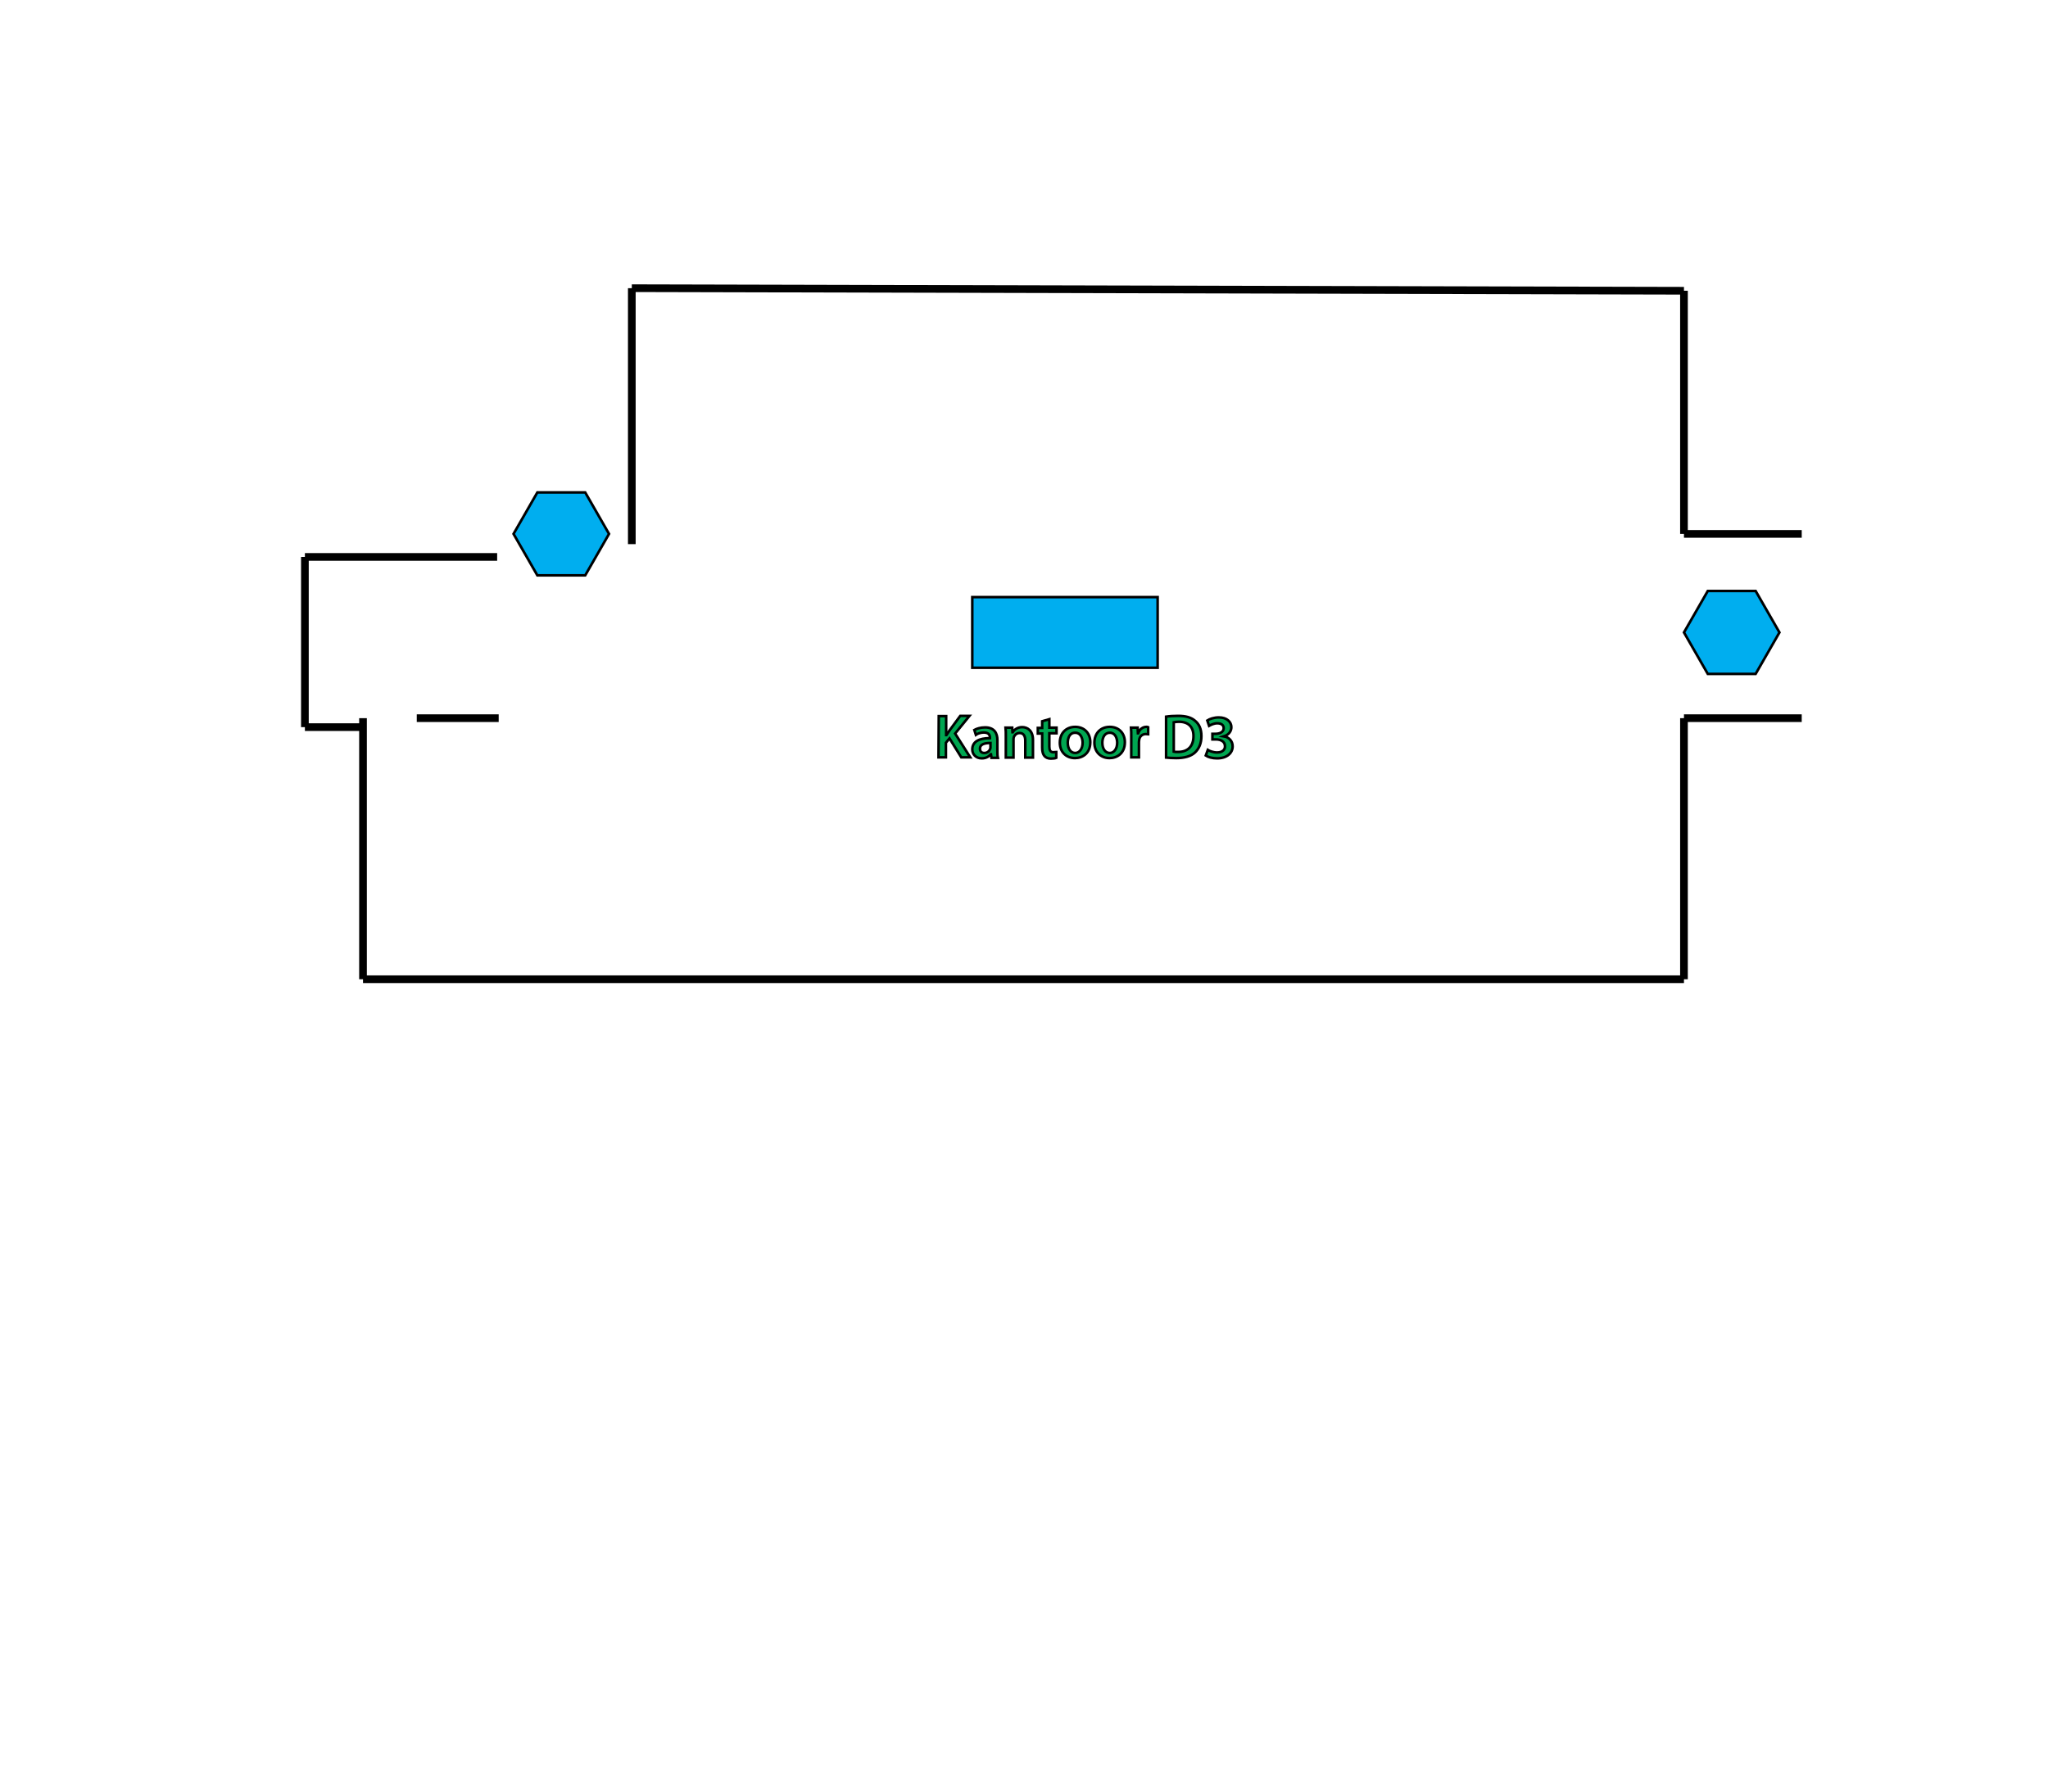
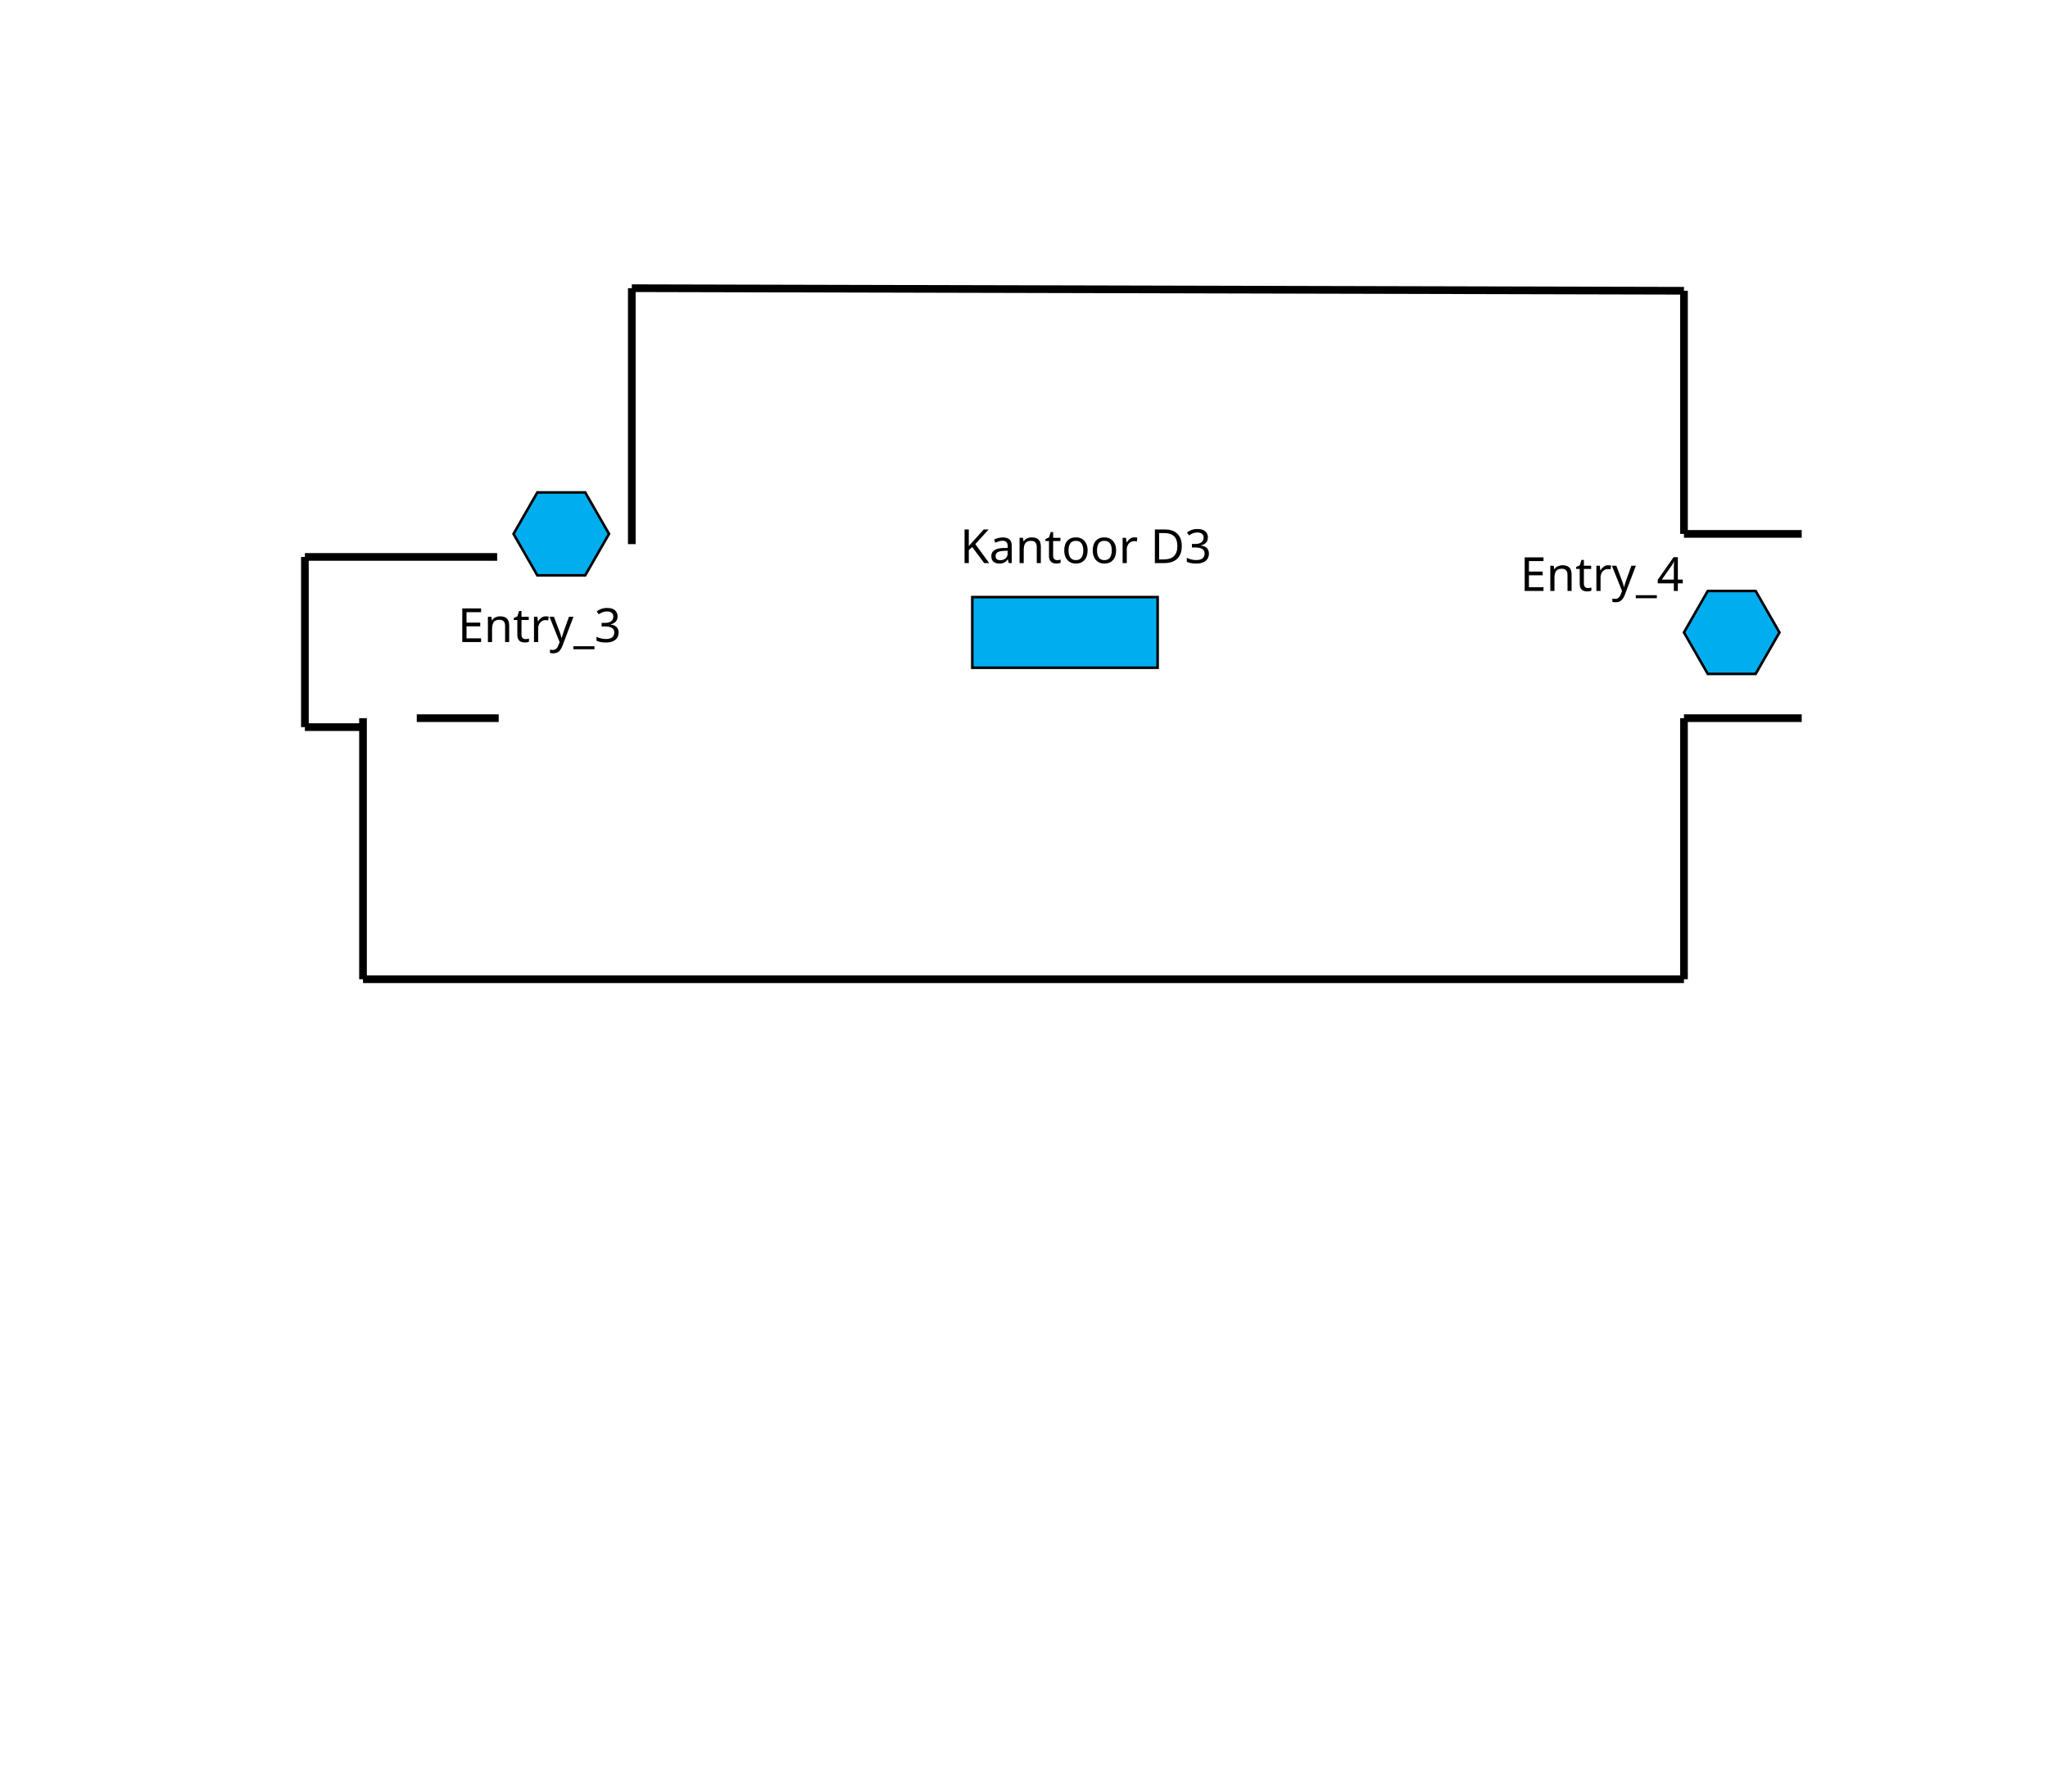
<svg xmlns="http://www.w3.org/2000/svg" version="1.1" id="Layer_1" x="0px" y="0px" viewBox="0 0 800 700" style="enable-background:new 0 0 800 700;" xml:space="preserve">
  <style type="text/css">
	.st0{fill:none;stroke:#000000;stroke-width:3;stroke-miterlimit:10;}
	.st1{fill:#00AEEF;stroke:#000000;stroke-miterlimit:10;}
- 	.st2{fill:#00A651;stroke:#000000;stroke-miterlimit:10;}
+ 	.st2{font-family:'MyriadPro-Semibold';}
+ 	.st3{font-size:18.392px;}
</style>
  <g>
    <path class="st0" d="M641.8,76.1" />
    <path class="st0" d="M463.8,76.1" />
    <path class="st0" d="M463.8,76.1" />
    <rect x="379.8" y="233.3" class="st1" width="72.4" height="27.6" id="d3" />
    <polygon class="st1" points="228.6,192.4 209.9,192.4 200.6,208.6 209.9,224.8 228.6,224.8 237.9,208.6  " id="2" />
    <polygon class="st1" points="685.8,230.9 667.1,230.9 657.8,247.1 667.1,263.3 685.8,263.3 695.1,247.1  " id="3" />
    <line class="st0" x1="703.8" y1="208.6" x2="657.8" y2="208.6" />
    <line class="st0" x1="657.8" y1="113.6" x2="657.8" y2="208.6" />
    <line class="st0" x1="246.8" y1="112.6" x2="657.8" y2="113.6" />
    <line class="st0" x1="246.8" y1="212.6" x2="246.8" y2="112.6" />
    <line class="st0" x1="119.1" y1="217.6" x2="194.2" y2="217.6" />
    <line class="st0" x1="119.1" y1="284.1" x2="141.8" y2="284.1" />
    <line class="st0" x1="141.8" y1="382.6" x2="141.8" y2="280.6" />
    <line class="st0" x1="657.8" y1="382.6" x2="141.8" y2="382.6" />
    <line class="st0" x1="657.8" y1="280.6" x2="703.8" y2="280.6" />
    <line class="st0" x1="657.8" y1="382.6" x2="657.8" y2="280.6" />
    <line class="st0" x1="162.8" y1="280.6" x2="194.8" y2="280.6" />
    <line class="st0" x1="119.1" y1="217.6" x2="119.1" y2="284.1" />
  </g>
-   <g class="st2">
-     <path d="M366.7,279.8h2.9v7.4h0.1c0.4-0.6,0.8-1.2,1.2-1.8l4.2-5.7h3.6l-5.6,6.9l5.9,9.3h-3.5l-4.6-7.4l-1.4,1.7v5.7h-2.9   L366.7,279.8L366.7,279.8z" />
-     <path d="M387.3,296l-0.2-1.3H387c-0.7,0.9-1.9,1.6-3.5,1.6c-2.4,0-3.7-1.7-3.7-3.5c0-3,2.6-4.4,6.9-4.4v-0.2c0-0.8-0.3-2-2.4-2   c-1.2,0-2.4,0.4-3.1,0.9l-0.6-1.9c0.9-0.5,2.4-1,4.2-1c3.7,0,4.8,2.4,4.8,4.9v4.2c0,1.1,0,2.1,0.2,2.8h-2.5V296z M386.9,290.3   c-2.1,0-4.1,0.4-4.1,2.2c0,1.2,0.7,1.7,1.7,1.7c1.2,0,2-0.8,2.3-1.6c0.1-0.2,0.1-0.5,0.1-0.6V290.3z" />
-     <path d="M392.9,287.8c0-1.3,0-2.5-0.1-3.5h2.6l0.1,1.8h0.1c0.5-0.9,1.8-2,3.7-2c2,0,4.2,1.3,4.2,5v6.9h-3v-6.6c0-1.7-0.6-3-2.2-3   c-1.2,0-2,0.8-2.3,1.7c-0.1,0.3-0.1,0.6-0.1,1v6.9h-3L392.9,287.8L392.9,287.8z" />
-     <path d="M409.9,281v3.3h2.8v2.2h-2.8v5.2c0,1.4,0.4,2.2,1.5,2.2c0.5,0,0.9-0.1,1.2-0.1v2.3c-0.4,0.2-1.2,0.3-2.1,0.3   c-1.1,0-2-0.4-2.5-1c-0.6-0.7-0.9-1.7-0.9-3.3v-5.5h-1.7v-2.2h1.7v-2.6L409.9,281z" />
-     <path d="M425.9,290c0,4.3-3,6.2-6,6.2c-3.3,0-5.9-2.3-5.9-6c0-3.8,2.5-6.2,6-6.2C423.6,284,425.9,286.5,425.9,290z M417.1,290.2   c0,2.3,1.1,4,2.9,4c1.7,0,2.9-1.7,2.9-4c0-1.8-0.8-3.9-2.8-3.9C417.9,286.2,417.1,288.2,417.1,290.2z" />
-     <path d="M439.4,290c0,4.3-3,6.2-6,6.2c-3.3,0-5.9-2.3-5.9-6c0-3.8,2.5-6.2,6-6.2C437.1,284,439.4,286.5,439.4,290z M430.6,290.2   c0,2.3,1.1,4,2.9,4c1.7,0,2.9-1.7,2.9-4c0-1.8-0.8-3.9-2.8-3.9C431.5,286.2,430.6,288.2,430.6,290.2z" />
-     <path d="M441.9,288.1c0-1.6,0-2.7-0.1-3.8h2.6l0.1,2.2h0.1c0.6-1.7,1.9-2.5,3.2-2.5c0.3,0,0.5,0,0.7,0.1v2.8   c-0.2,0-0.5-0.1-0.9-0.1c-1.4,0-2.4,0.9-2.6,2.2c0,0.3-0.1,0.6-0.1,0.9v6h-3L441.9,288.1L441.9,288.1z" />
-     <path d="M455.5,280c1.3-0.2,3-0.3,4.7-0.3c3,0,5.1,0.6,6.6,1.9c1.6,1.3,2.5,3.2,2.5,6c0,2.9-1,5-2.5,6.4c-1.6,1.5-4.2,2.2-7.3,2.2   c-1.7,0-3-0.1-4-0.2L455.5,280L455.5,280z M458.5,293.7c0.4,0.1,1,0.1,1.6,0.1c3.8,0,6.1-2.1,6.1-6.2c0-3.6-2-5.6-5.7-5.6   c-0.9,0-1.6,0.1-2,0.2V293.7z" />
-     <path d="M471.8,293c0.6,0.4,2.1,1,3.6,1c2.3,0,3.2-1.3,3.1-2.5c0-1.8-1.7-2.6-3.5-2.6h-1.4v-2.2h1.3c1.4,0,3.1-0.6,3.1-2.2   c0-1.1-0.8-1.9-2.5-1.9c-1.3,0-2.5,0.6-3.2,1l-0.7-2.1c0.9-0.6,2.6-1.2,4.5-1.2c3.2,0,4.9,1.8,4.9,3.8c0,1.6-1,3-2.9,3.6l0,0   c1.9,0.3,3.4,1.8,3.4,3.9c0,2.6-2.2,4.7-6.1,4.7c-1.9,0-3.5-0.5-4.4-1.1L471.8,293z" />
-   </g>
+   <text transform="matrix(1 0 0 1 375 220)" class="st2 st3">Kantoor D3</text>
+   <text transform="matrix(1 0 0 1 593.8002 230.9003)" class="st2 st3">Entry_4</text>
+   <text transform="matrix(1 0 0 1 178.7999 250.8503)" class="st2 st3">Entry_3</text>
</svg>
